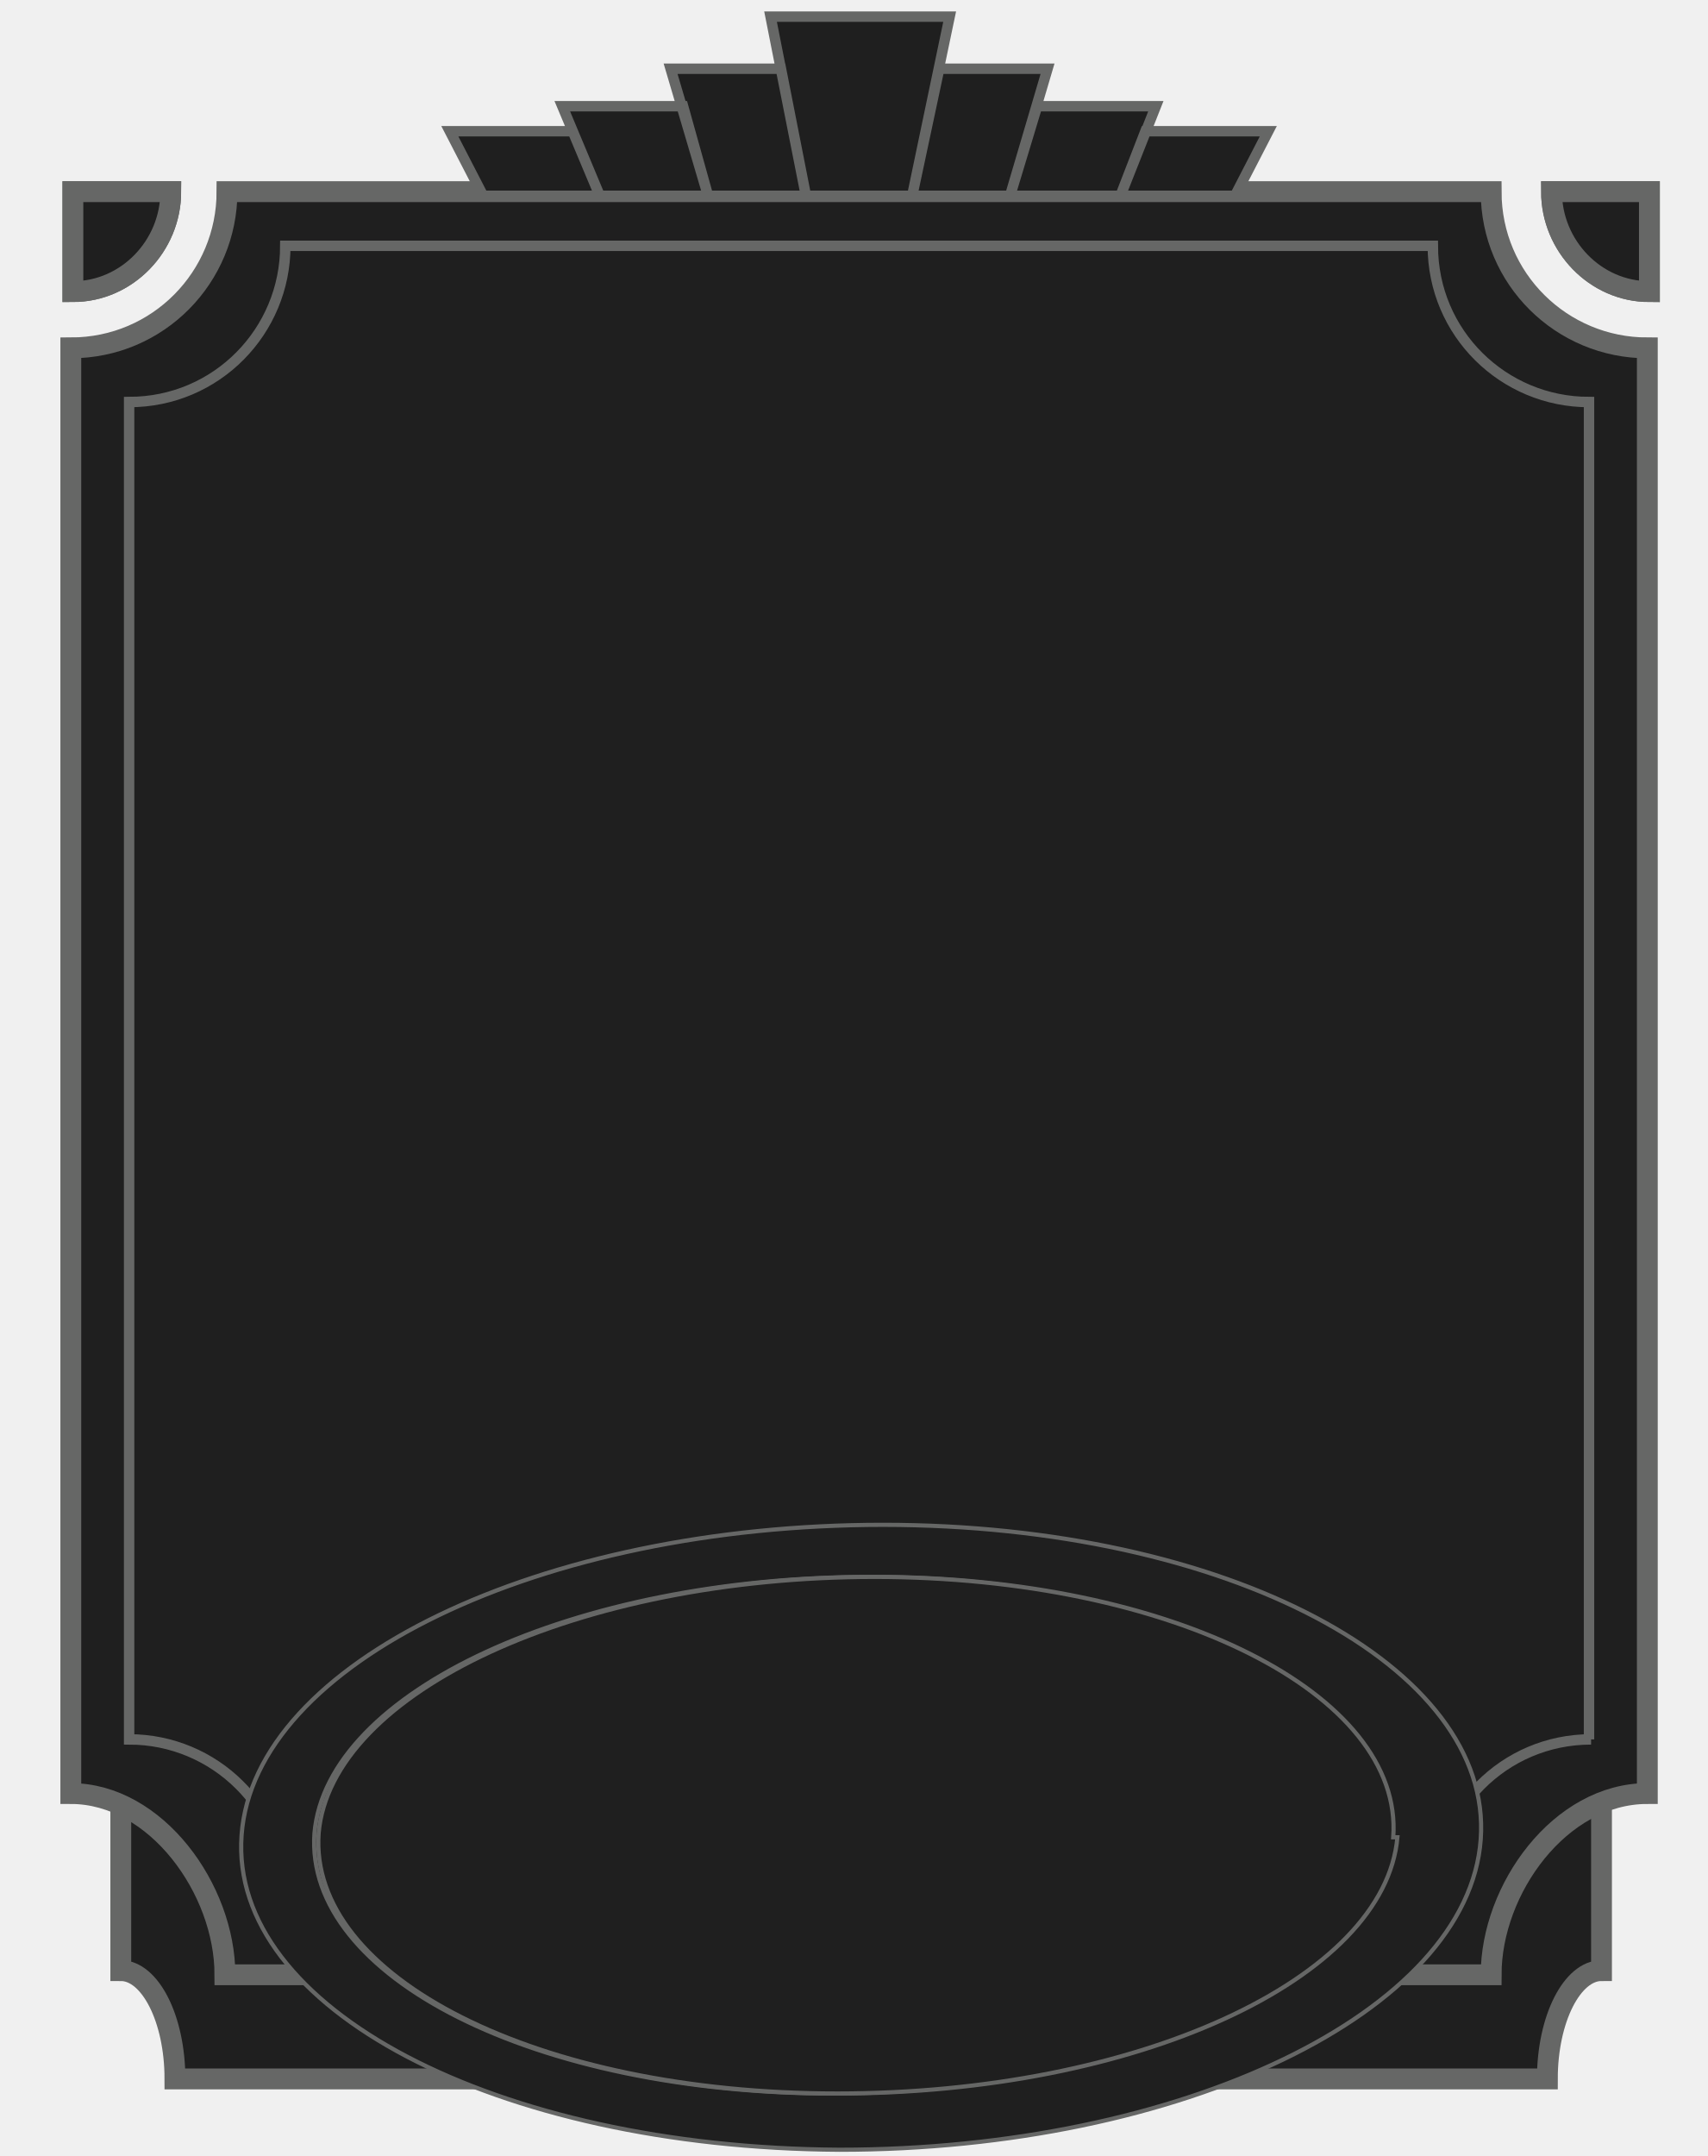
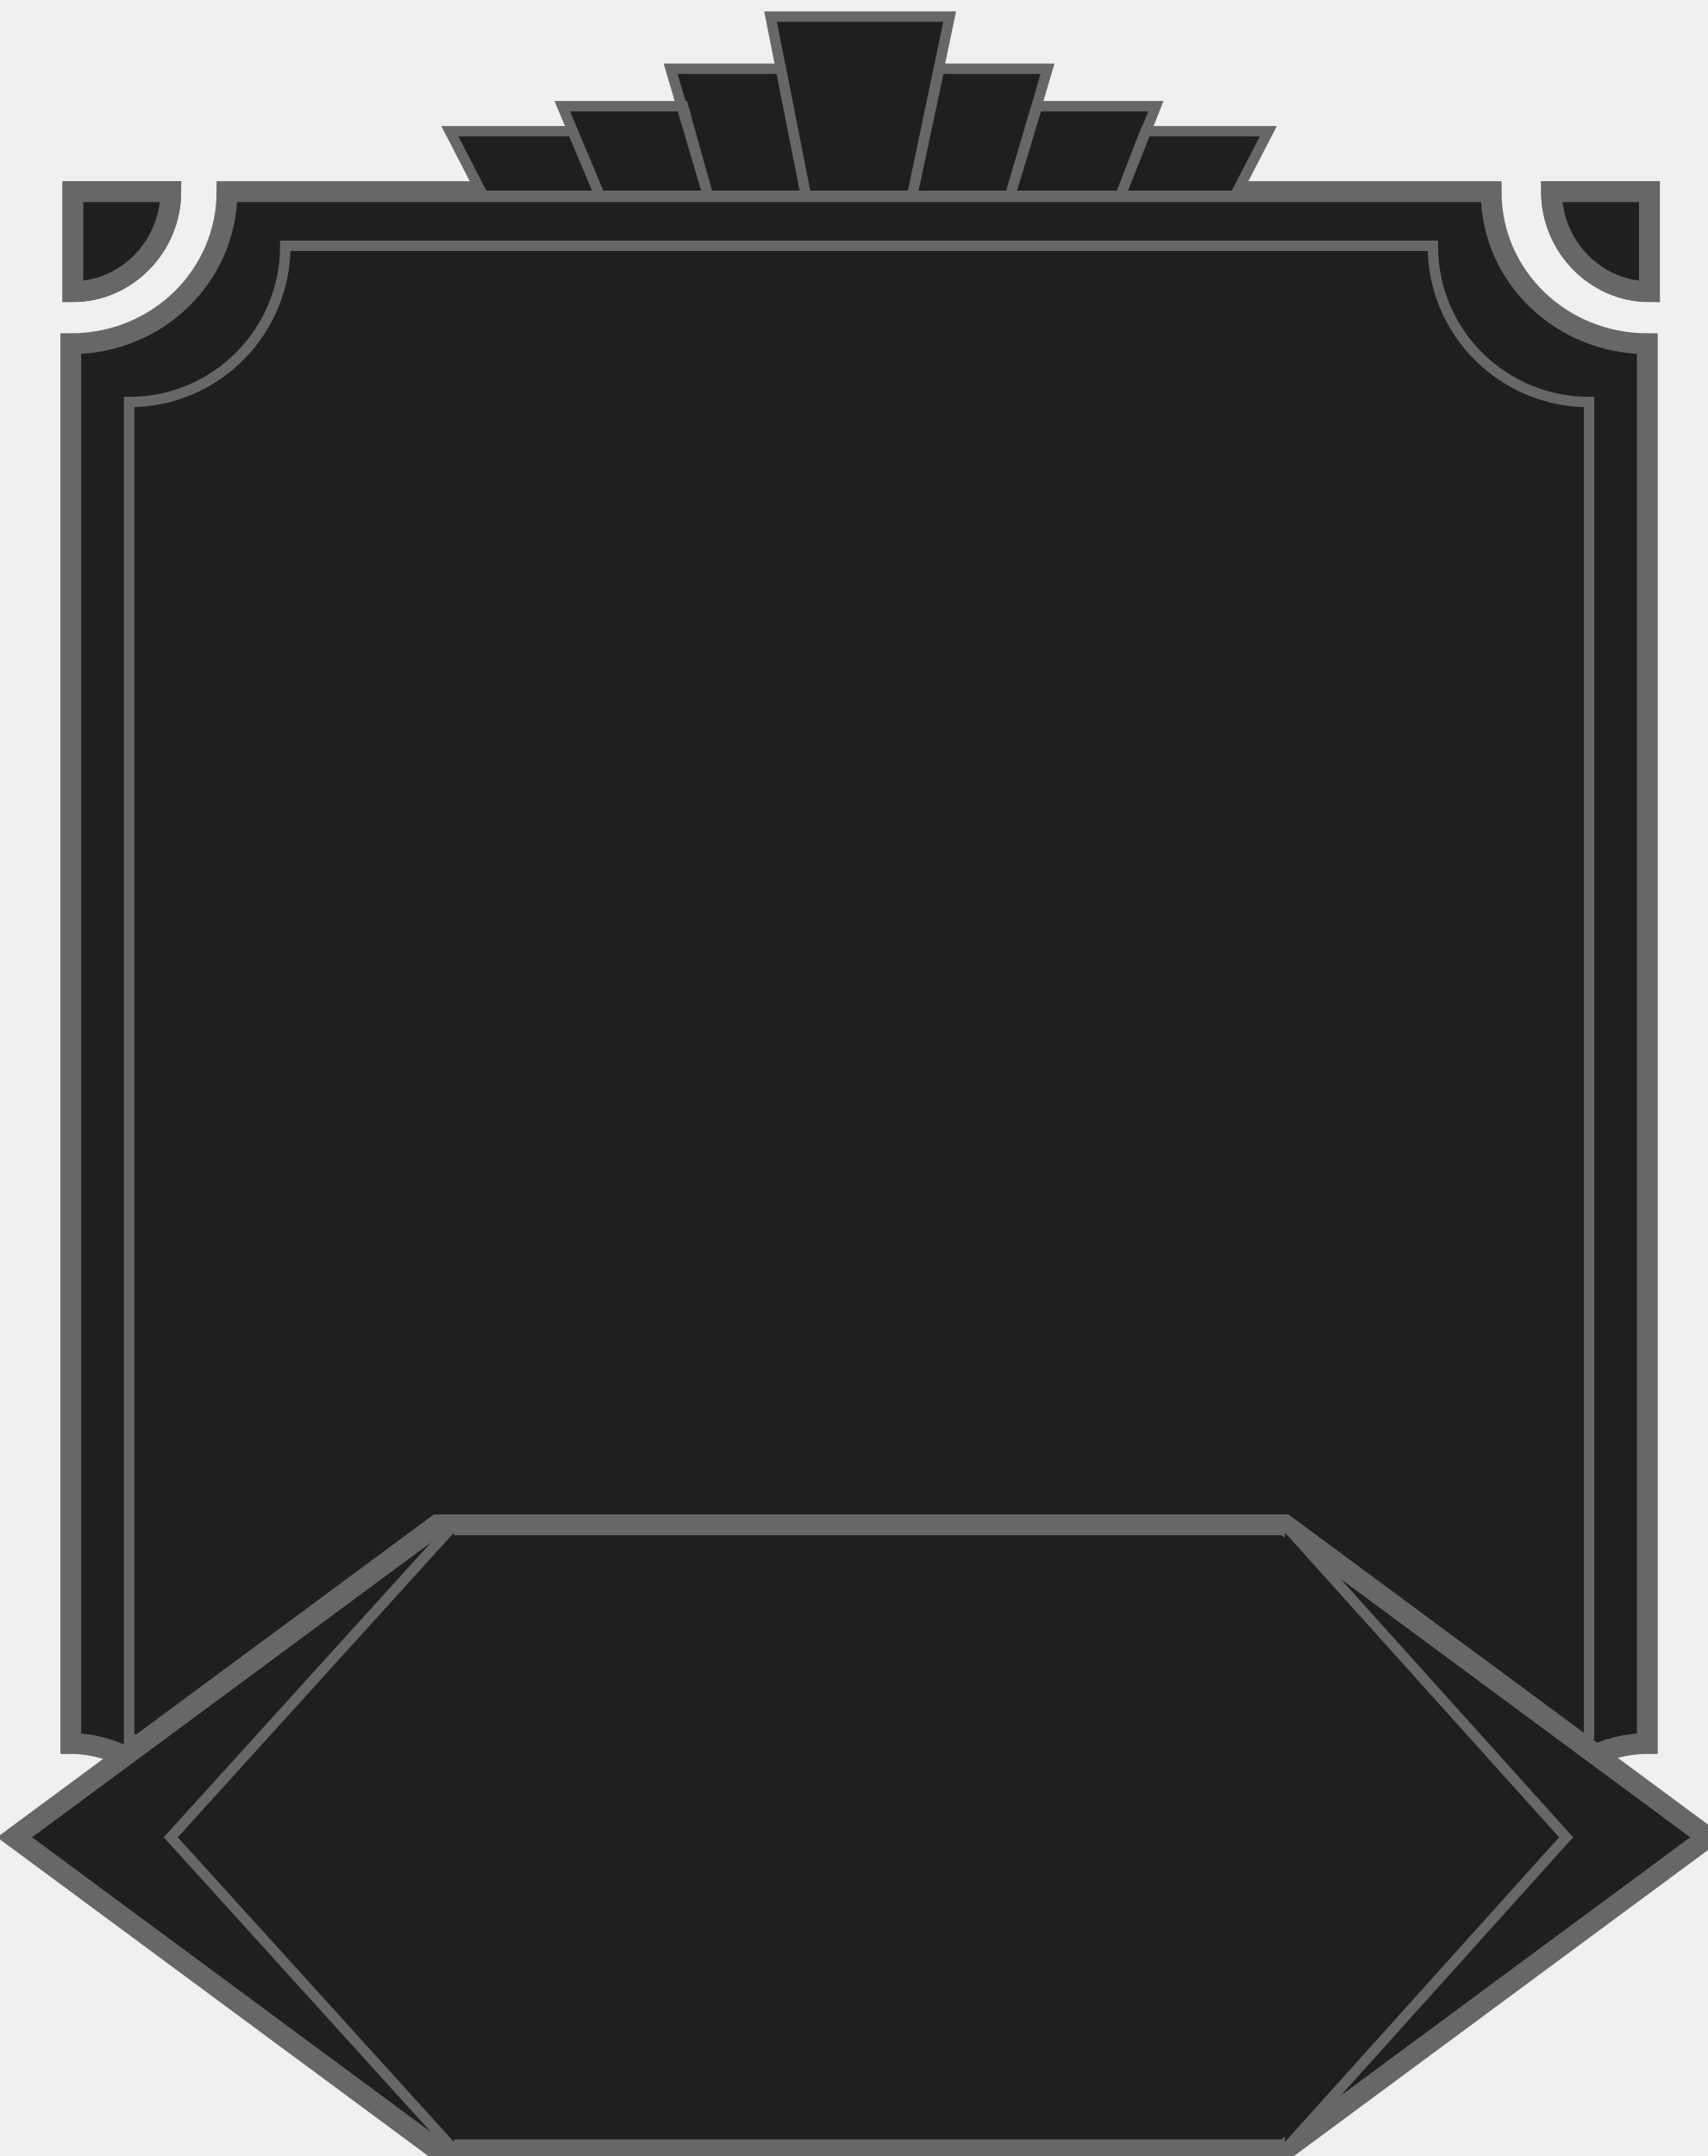
- <svg xmlns="http://www.w3.org/2000/svg" id="Layer_1" version="1.1" viewBox="0 0 82 103.5">
+ <svg xmlns="http://www.w3.org/2000/svg" version="1.1" viewBox="0 0 82 103.5">
  <defs>
    <style>
      .st0, .st1, .st2 {
        stroke: #231f20;
      }

      .st0, .st3 {
        stroke-width: .5px;
      }

      .st0, .st2 {
        fill: none;
        stroke-linejoin: bevel;
      }

      .st1 {
        fill: #fff;
      }

-       .st1, .st3, .st4, .st5 {
+       .st1, .st3, .st4 {
        stroke-miterlimit: 10;
      }

-       .st3, .st4, .st5 {
+       .st3, .st4 {
        fill: #1f1f1f;
        stroke: #666766;
      }

-       .st5, .st2 {
+       .st2 {
        stroke-width: .2px;
      }
    </style>
  </defs>
-   <path class="st2" d="M82.2,21.9" />
-   <path class="st2" d="M82.2,16.6" />
-   <path class="st0" d="M82,21.6" />
-   <path class="st0" d="M82,16.6" />
-   <path class="st1" d="M79.1,53.5" />
-   <path class="st1" d="M79.1,86.1" />
-   <path class="st1" d="M79.1,51.8" />
-   <path class="st1" d="M79.1,87.3" />
-   <path class="st3" d="M41.3-3.2" />
-   <path class="st4" d="M74.3,74.8H8.4c0,2.9-1.2,5.2-2.6,5.2v14.6c1.4,0,2.6,2.3,2.6,5.2h65.9c0-2.9,1.2-5.2,2.6-5.2v-14.6c-1.4,0-2.6-2.3-2.6-5.2Z" />
-   <path class="st1" d="M3.5,53.5" />
-   <path class="st1" d="M3.5,17.9" />
-   <path class="st4" d="M8.2,9.2c0,2.6-2.1,4.8-4.7,4.8v-4.8h4.7Z" />
-   <path class="st4" d="M79.1,86.1V16.7c-4.1,0-7.5-3.3-7.5-7.5H10.9c0,4.1-3.3,7.5-7.5,7.5v69.4c4.1,0,7.4,4.6,7.4,8.7h60.8c0-4.1,3.3-8.7,7.5-8.7Z" />
-   <path class="st3" d="M76.3,83.5V19.3c-4.1,0-7.5-3.3-7.5-7.5H13.7c0,4.1-3.3,7.5-7.5,7.5v64.2c4.1,0,7.5,3.3,7.5,7.5h55.2c0-4.1,3.3-7.5,7.5-7.5h0Z" />
-   <path class="st4" d="M74.5,9.2c0,2.6,2.1,4.8,4.7,4.8v-4.8h-4.7Z" />
-   <path class="st5" d="M42.4,73.2c-16.4,0-30.2,6.6-30.8,14.9s12.2,15,28.7,15.1c16.4,0,30.2-6.6,30.8-14.9s-12.2-15.1-28.7-15.1ZM40,100.5c-14.3,0-25.4-5.6-24.9-12.5.6-6.8,12.5-12.3,26.7-12.3s25.4,5.6,24.9,12.5c-.6,6.9-12.5,12.3-26.9,12.3h.1Z" />
-   <path class="st5" d="M67.1,88.2c-.6,6.8-12.5,12.3-26.9,12.3s-25.4-5.6-24.9-12.5c.6-6.8,12.5-12.3,26.7-12.3s25.4,5.6,24.9,12.5h.1Z" />
-   <path class="st3" d="M41.3,10.5" />
-   <path class="st0" d="M78.9,88.1" />
-   <path class="st0" d="M78.9,81.3" />
-   <path class="st2" d="M78.9,81.3" />
-   <path class="st2" d="M78.9,88.1" />
-   <path class="st0" d="M78.9,81.4" />
-   <path class="st0" d="M78.9,88.4" />
-   <path class="st2" d="M3.2,22.7" />
-   <path class="st2" d="M3.2,15.9" />
-   <path class="st2" d="M-.3,21.9" />
-   <path class="st2" d="M-.3,16.6" />
-   <path class="st0" d="M-.1,21.6" />
-   <path class="st0" d="M-.1,16.6" />
-   <path class="st0" d="M3.2,22.6" />
-   <path class="st0" d="M3.2,15.6" />
-   <polyline class="st3" points="41.3 9.4 59.3 9.4 60.9 6.3 55 6.3 53.8 9.4 55.5 5.1 49.8 5.1 48.5 9.4 50.3 3.3 45.1 3.3 43.8 9.4 45.6 .8 41.3 .8 37 .8 38.7 9.4 37.5 3.3 32.2 3.3 34 9.4 32.8 5.1 27 5.1 28.8 9.4 27.5 6.3 21.6 6.3 23.2 9.4 41.3 9.4" />
-   <path class="st4" d="M8.2,9.2c0,2.6-2.1,4.8-4.7,4.8v-4.8h4.7Z" />
-   <path class="st4" d="M74.5,9.2c0,2.6,2.1,4.8,4.7,4.8v-4.8h-4.7Z" />
+   <g id="Layer_1">
+     <path class="st2" d="M82.2,21.9" />
+     <path class="st2" d="M82.2,16.6" />
+     <path class="st0" d="M82,21.6" />
+     <path class="st0" d="M82,16.6" />
+     <path class="st1" d="M79.1,53.5" />
+     <path class="st1" d="M79.1,86.1" />
+     <path class="st1" d="M79.1,51.8" />
+     <path class="st1" d="M79.1,87.3" />
+     <path class="st3" d="M41.3-3.2" />
+     <path class="st1" d="M3.5,53.5" />
+     <path class="st1" d="M3.5,17.9" />
+     <path class="st4" d="M8.2,9.2c0,2.6-2.1,4.8-4.7,4.8v-4.8h4.7Z" />
+     <path class="st4" d="M79.1,83.7V16.5c-4.1,0-7.5-3.2-7.5-7.3H10.9c0,4-3.3,7.3-7.5,7.3v67.2c4.1,0,7.4,4.5,7.4,8.4h60.8c0-4,3.3-8.4,7.5-8.4Z" />
+     <path class="st3" d="M76.3,83.5V19.3c-4.1,0-7.5-3.3-7.5-7.5H13.7c0,4.1-3.3,7.5-7.5,7.5v64.2c4.1,0,7.5,3.3,7.5,7.5h55.2c0-4.1,3.3-7.5,7.5-7.5h0Z" />
+     <path class="st4" d="M74.5,9.2c0,2.6,2.1,4.8,4.7,4.8v-4.8h-4.7Z" />
+     <path class="st3" d="M41.3,10.5" />
+     <path class="st0" d="M78.9,88.1" />
+     <path class="st0" d="M78.9,81.3" />
+     <path class="st2" d="M78.9,81.3" />
+     <path class="st2" d="M78.9,88.1" />
+     <path class="st0" d="M78.9,81.4" />
+     <path class="st0" d="M78.9,88.4" />
+     <path class="st2" d="M3.2,22.7" />
+     <path class="st2" d="M3.2,15.9" />
+     <path class="st2" d="M-.3,21.9" />
+     <path class="st2" d="M-.3,16.6" />
+     <path class="st0" d="M-.1,21.6" />
+     <path class="st0" d="M-.1,16.6" />
+     <path class="st0" d="M3.2,22.6" />
+     <path class="st0" d="M3.2,15.6" />
+     <polyline class="st3" points="41.3 9.4 59.3 9.4 60.9 6.3 55 6.3 53.8 9.4 55.5 5.1 49.8 5.1 48.5 9.4 50.3 3.3 45.1 3.3 43.8 9.4 45.6 .8 41.3 .8 37 .8 38.7 9.4 37.5 3.3 32.2 3.3 34 9.4 32.8 5.1 27 5.1 28.8 9.4 27.5 6.3 21.6 6.3 23.2 9.4 41.3 9.4" />
+     <path class="st4" d="M8.2,9.2c0,2.6-2.1,4.8-4.7,4.8v-4.8h4.7Z" />
+     <path class="st4" d="M74.5,9.2c0,2.6,2.1,4.8,4.7,4.8v-4.8h-4.7Z" />
+   </g>
+   <g id="Layer_2">
+     <polygon class="st4" points="61.7 73.2 21 73.2 .7 88.2 21 103.2 61.7 103.2 82 88.2 61.7 73.2" />
+     <polyline class="st3" points="61.7 103.2 75.2 88.2 61.7 73.2" />
+     <polyline class="st3" points="21.8 103.2 8.2 88.2 21.8 73.2" />
+   </g>
</svg>
